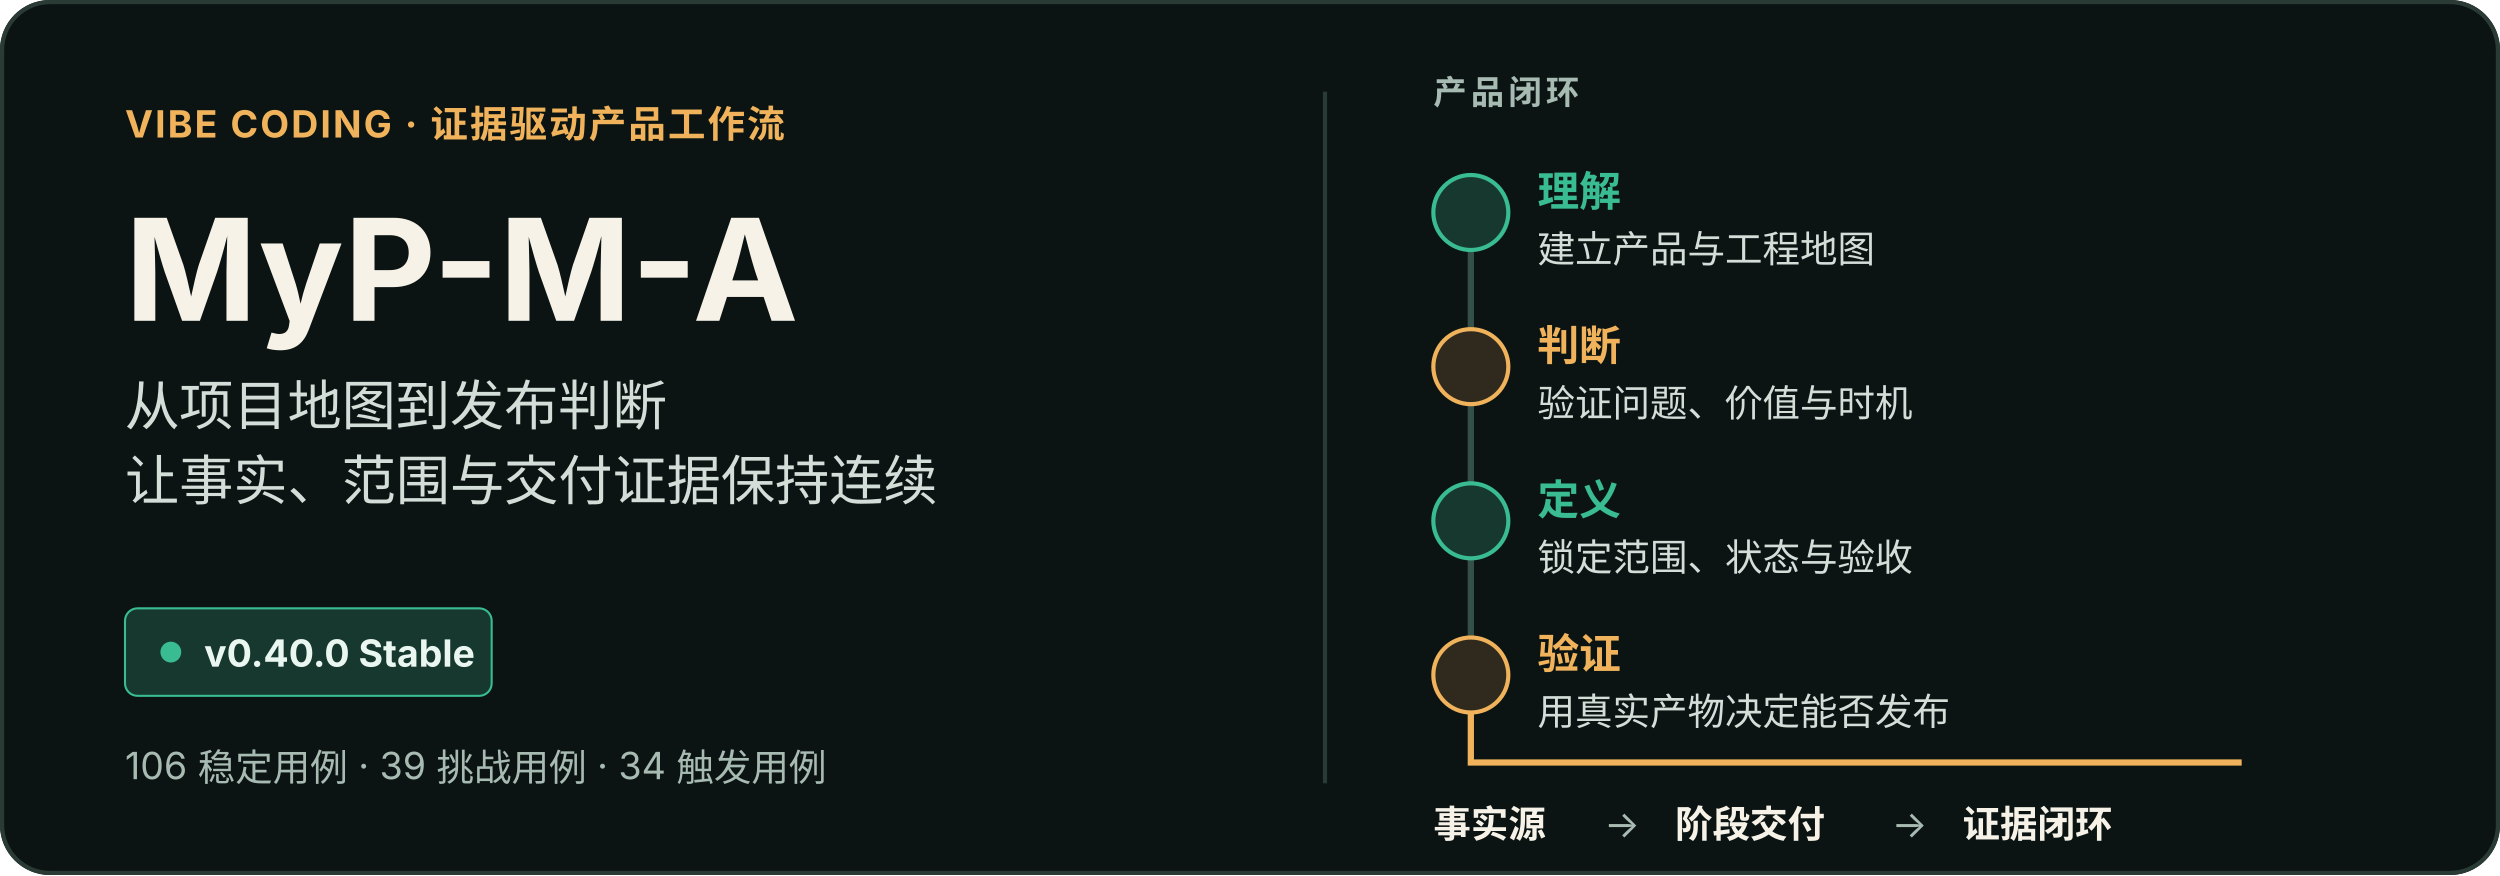
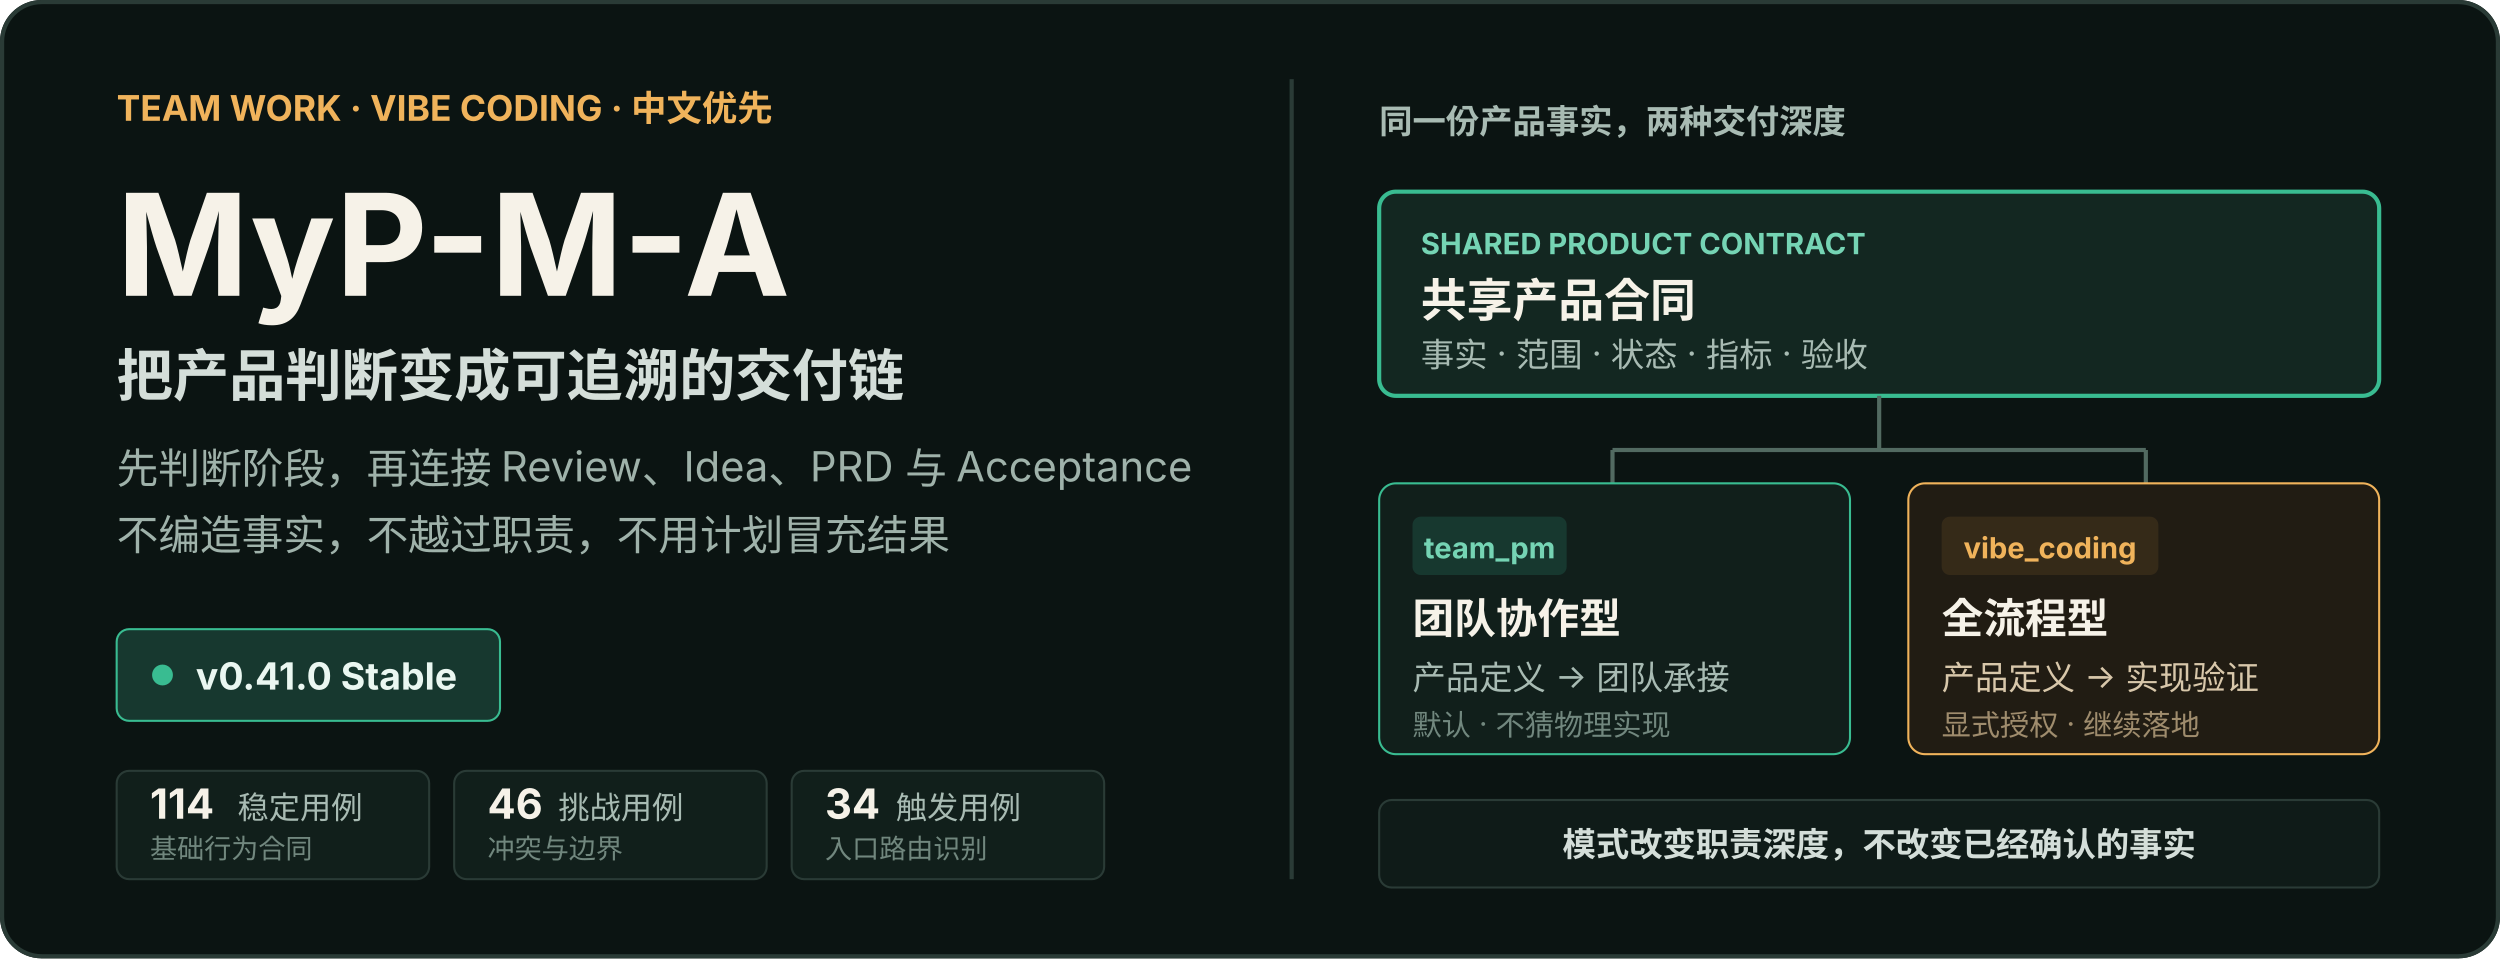
- <svg xmlns="http://www.w3.org/2000/svg" width="1200" height="420" viewBox="0 0 1200 420" role="img" aria-labelledby="title desc">
-   <rect width="1200" height="420" rx="24" fill="#0B1412" />
-   <rect x="1" y="1" width="1198" height="418" rx="23" fill="none" stroke="#2A3B36" stroke-width="2" />
+ <svg xmlns="http://www.w3.org/2000/svg" width="1200" height="460" viewBox="0 0 1200 460" role="img" aria-labelledby="title desc">
+   <rect width="1200" height="460" rx="20" fill="#0B1412" />
+   <rect x="1" y="1" width="1198" height="458" rx="19" fill="none" stroke="#2A3B36" stroke-width="2" />
  <g font-family="-apple-system, BlinkMacSystemFont, 'Segoe UI', 'PingFang SC', 'Microsoft YaHei', sans-serif">
-     <text x="60" y="66" fill="#F0B35B" font-size="18" font-weight="700" letter-spacing="1">VIBE CODING · 证据驱动产品工作流</text>
-     <text x="60" y="154" fill="#F6F2E8" font-size="68" font-weight="750">MyP-M-A</text>
-     <text x="60" y="204" fill="#D4DED9" font-size="26">从项目地图到发布判断</text>
-     <text x="60" y="240" fill="#D4DED9" font-size="26">让事实、范围与交付证据保持连续</text>
-     <g transform="translate(60 292)">
-       <rect width="176" height="42" rx="6" fill="#17382F" stroke="#39BC91" />
-       <circle cx="22" cy="21" r="5" fill="#39BC91" />
-       <text x="38" y="28" fill="#EAF7F1" font-size="18" font-weight="700">v0.40.0 Stable</text>
+     <text x="56" y="58" fill="#F0B35B" font-size="17" font-weight="700">TEAM WORK · VIBE CODING · 中文优先</text>
+     <text x="56" y="142" fill="#F6F2E8" font-size="68" font-weight="750">MyP-M-A</text>
+     <text x="56" y="190" fill="#D4DED9" font-size="27" font-weight="650">把产品判断变成可追溯的交付链</text>
+     <text x="56" y="232" fill="#9FB2AA" font-size="20">先判断阶段，再连接 Review、Idea、PRD 与 Acceptance</text>
+     <text x="56" y="264" fill="#9FB2AA" font-size="20">不编造事实，不越过职责，不用计划冒充结果</text>
+     <g transform="translate(56 302)">
+       <rect width="184" height="44" rx="6" fill="#17382F" stroke="#39BC91" />
+       <circle cx="22" cy="22" r="5" fill="#39BC91" />
+       <text x="38" y="29" fill="#EAF7F1" font-size="18" font-weight="700">v0.41.0 Stable</text>
    </g>
-     <text x="60" y="374" fill="#A8BBB3" font-size="18">106 稳定用例 · 39 挑战用例 · 34 触发用例</text>
-     <line x1="636" y1="44" x2="636" y2="376" stroke="#2A3B36" stroke-width="2" />
-     <g transform="translate(688 50)">
-       <text x="0" y="0" fill="#A8BBB3" font-size="16" font-weight="700" letter-spacing="2">产品闭环</text>
-       <line x1="18" y1="52" x2="18" y2="286" stroke="#355048" stroke-width="3" />
-       <path d="M18 286 V316 H388" fill="none" stroke="#F0B35B" stroke-width="3" />
-       <g transform="translate(0 34)">
-         <circle cx="18" cy="18" r="18" fill="#17382F" stroke="#39BC91" stroke-width="2" />
-         <text x="50" y="15" fill="#39BC91" font-size="20" font-weight="700">理解</text>
-         <text x="50" y="42" fill="#D4DED9" font-size="18">建立产品与工程地图</text>
+     <g transform="translate(56 370)">
+       <rect width="150" height="52" rx="6" fill="#111F1B" stroke="#2A3B36" />
+       <text x="16" y="23" fill="#F6F2E8" font-size="20" font-weight="750">114</text>
+       <text x="58" y="23" fill="#A8BBB3" font-size="15">稳定用例</text>
+       <text x="16" y="42" fill="#71877E" font-size="13">基础行为合同</text>
+     </g>
+     <g transform="translate(218 370)">
+       <rect width="150" height="52" rx="6" fill="#111F1B" stroke="#2A3B36" />
+       <text x="16" y="23" fill="#F6F2E8" font-size="20" font-weight="750">46</text>
+       <text x="50" y="23" fill="#A8BBB3" font-size="15">挑战用例</text>
+       <text x="16" y="42" fill="#71877E" font-size="13">冲突与边界</text>
+     </g>
+     <g transform="translate(380 370)">
+       <rect width="150" height="52" rx="6" fill="#111F1B" stroke="#2A3B36" />
+       <text x="16" y="23" fill="#F6F2E8" font-size="20" font-weight="750">34</text>
+       <text x="50" y="23" fill="#A8BBB3" font-size="15">触发用例</text>
+       <text x="16" y="42" fill="#71877E" font-size="13">入口路由识别</text>
+     </g>
+     <line x1="620" y1="38" x2="620" y2="422" stroke="#2A3B36" stroke-width="2" />
+     <g transform="translate(662 46)">
+       <text x="0" y="18" fill="#A8BBB3" font-size="16" font-weight="700">同一份产品事实，两种交付深度</text>
+       <g transform="translate(0 46)">
+         <rect width="480" height="98" rx="8" fill="#132721" stroke="#39BC91" stroke-width="2" />
+         <text x="20" y="30" fill="#75D4B4" font-size="14" font-weight="700">SHARED PRODUCT CONTRACT</text>
+         <text x="20" y="60" fill="#F6F2E8" font-size="22" font-weight="750">共享产品合同</text>
+         <text x="20" y="84" fill="#A8BBB3" font-size="16">事实 · 范围 · 状态 · 指标 · 验收</text>
      </g>
-       <g transform="translate(0 108)">
-         <circle cx="18" cy="18" r="18" fill="#2F2A1D" stroke="#F0B35B" stroke-width="2" />
-         <text x="50" y="15" fill="#F0B35B" font-size="20" font-weight="700">判断</text>
-         <text x="50" y="42" fill="#D4DED9" font-size="18">验证问题、价值与时机</text>
+       <path d="M240 144 V170 M112 170 H368 M112 170 V186 M368 170 V186" fill="none" stroke="#526A61" stroke-width="2" />
+       <g transform="translate(0 186)">
+         <rect width="226" height="130" rx="8" fill="#111F1B" stroke="#39BC91" />
+         <rect x="16" y="16" width="74" height="28" rx="4" fill="#17382F" />
+         <text x="53" y="36" text-anchor="middle" fill="#75D4B4" font-size="14" font-weight="700">team_pm</text>
+         <text x="16" y="72" fill="#F6F2E8" font-size="20" font-weight="750">团队协作型</text>
+         <text x="16" y="99" fill="#A8BBB3" font-size="16">产品定义 → 团队承接</text>
+         <text x="16" y="121" fill="#71877E" font-size="14">默认 · 不猜物理实现</text>
      </g>
-       <g transform="translate(0 182)">
-         <circle cx="18" cy="18" r="18" fill="#17382F" stroke="#39BC91" stroke-width="2" />
-         <text x="50" y="15" fill="#39BC91" font-size="20" font-weight="700">定义</text>
-         <text x="50" y="42" fill="#D4DED9" font-size="18">锁定范围、状态与验收</text>
+       <g transform="translate(254 186)">
+         <rect width="226" height="130" rx="8" fill="#211C13" stroke="#F0B35B" />
+         <rect x="16" y="16" width="104" height="28" rx="4" fill="#352A18" />
+         <text x="68" y="36" text-anchor="middle" fill="#F0B35B" font-size="14" font-weight="700">vibe_coding</text>
+         <text x="16" y="72" fill="#F6F2E8" font-size="20" font-weight="750">全流程型</text>
+         <text x="16" y="99" fill="#D8C7AA" font-size="16">产品定义 → 实现验证</text>
+         <text x="16" y="121" fill="#9F8C6D" font-size="14">显式授权 · 继续落地</text>
      </g>
-       <g transform="translate(0 256)">
-         <circle cx="18" cy="18" r="18" fill="#2F2A1D" stroke="#F0B35B" stroke-width="2" />
-         <text x="50" y="15" fill="#F0B35B" font-size="20" font-weight="700">验证</text>
-         <text x="50" y="42" fill="#D4DED9" font-size="18">用真实产物决定能否发布</text>
-       </g>
-       <text x="0" y="352" fill="#F6F2E8" font-size="18" font-weight="700">事实源</text>
-       <text x="82" y="352" fill="#A8BBB3" font-size="18">→</text>
-       <text x="116" y="352" fill="#F6F2E8" font-size="18" font-weight="700">阶段交付</text>
-       <text x="220" y="352" fill="#A8BBB3" font-size="18">→</text>
-       <text x="254" y="352" fill="#F6F2E8" font-size="18" font-weight="700">证据闭环</text>
+       <rect x="0" y="338" width="480" height="42" rx="6" fill="#0F1B18" stroke="#2A3B36" />
+       <text x="240" y="365" text-anchor="middle" fill="#D4DED9" font-size="16" font-weight="650">模式改变职责深度，不改变已经确认的事实</text>
    </g>
  </g>
</svg>
